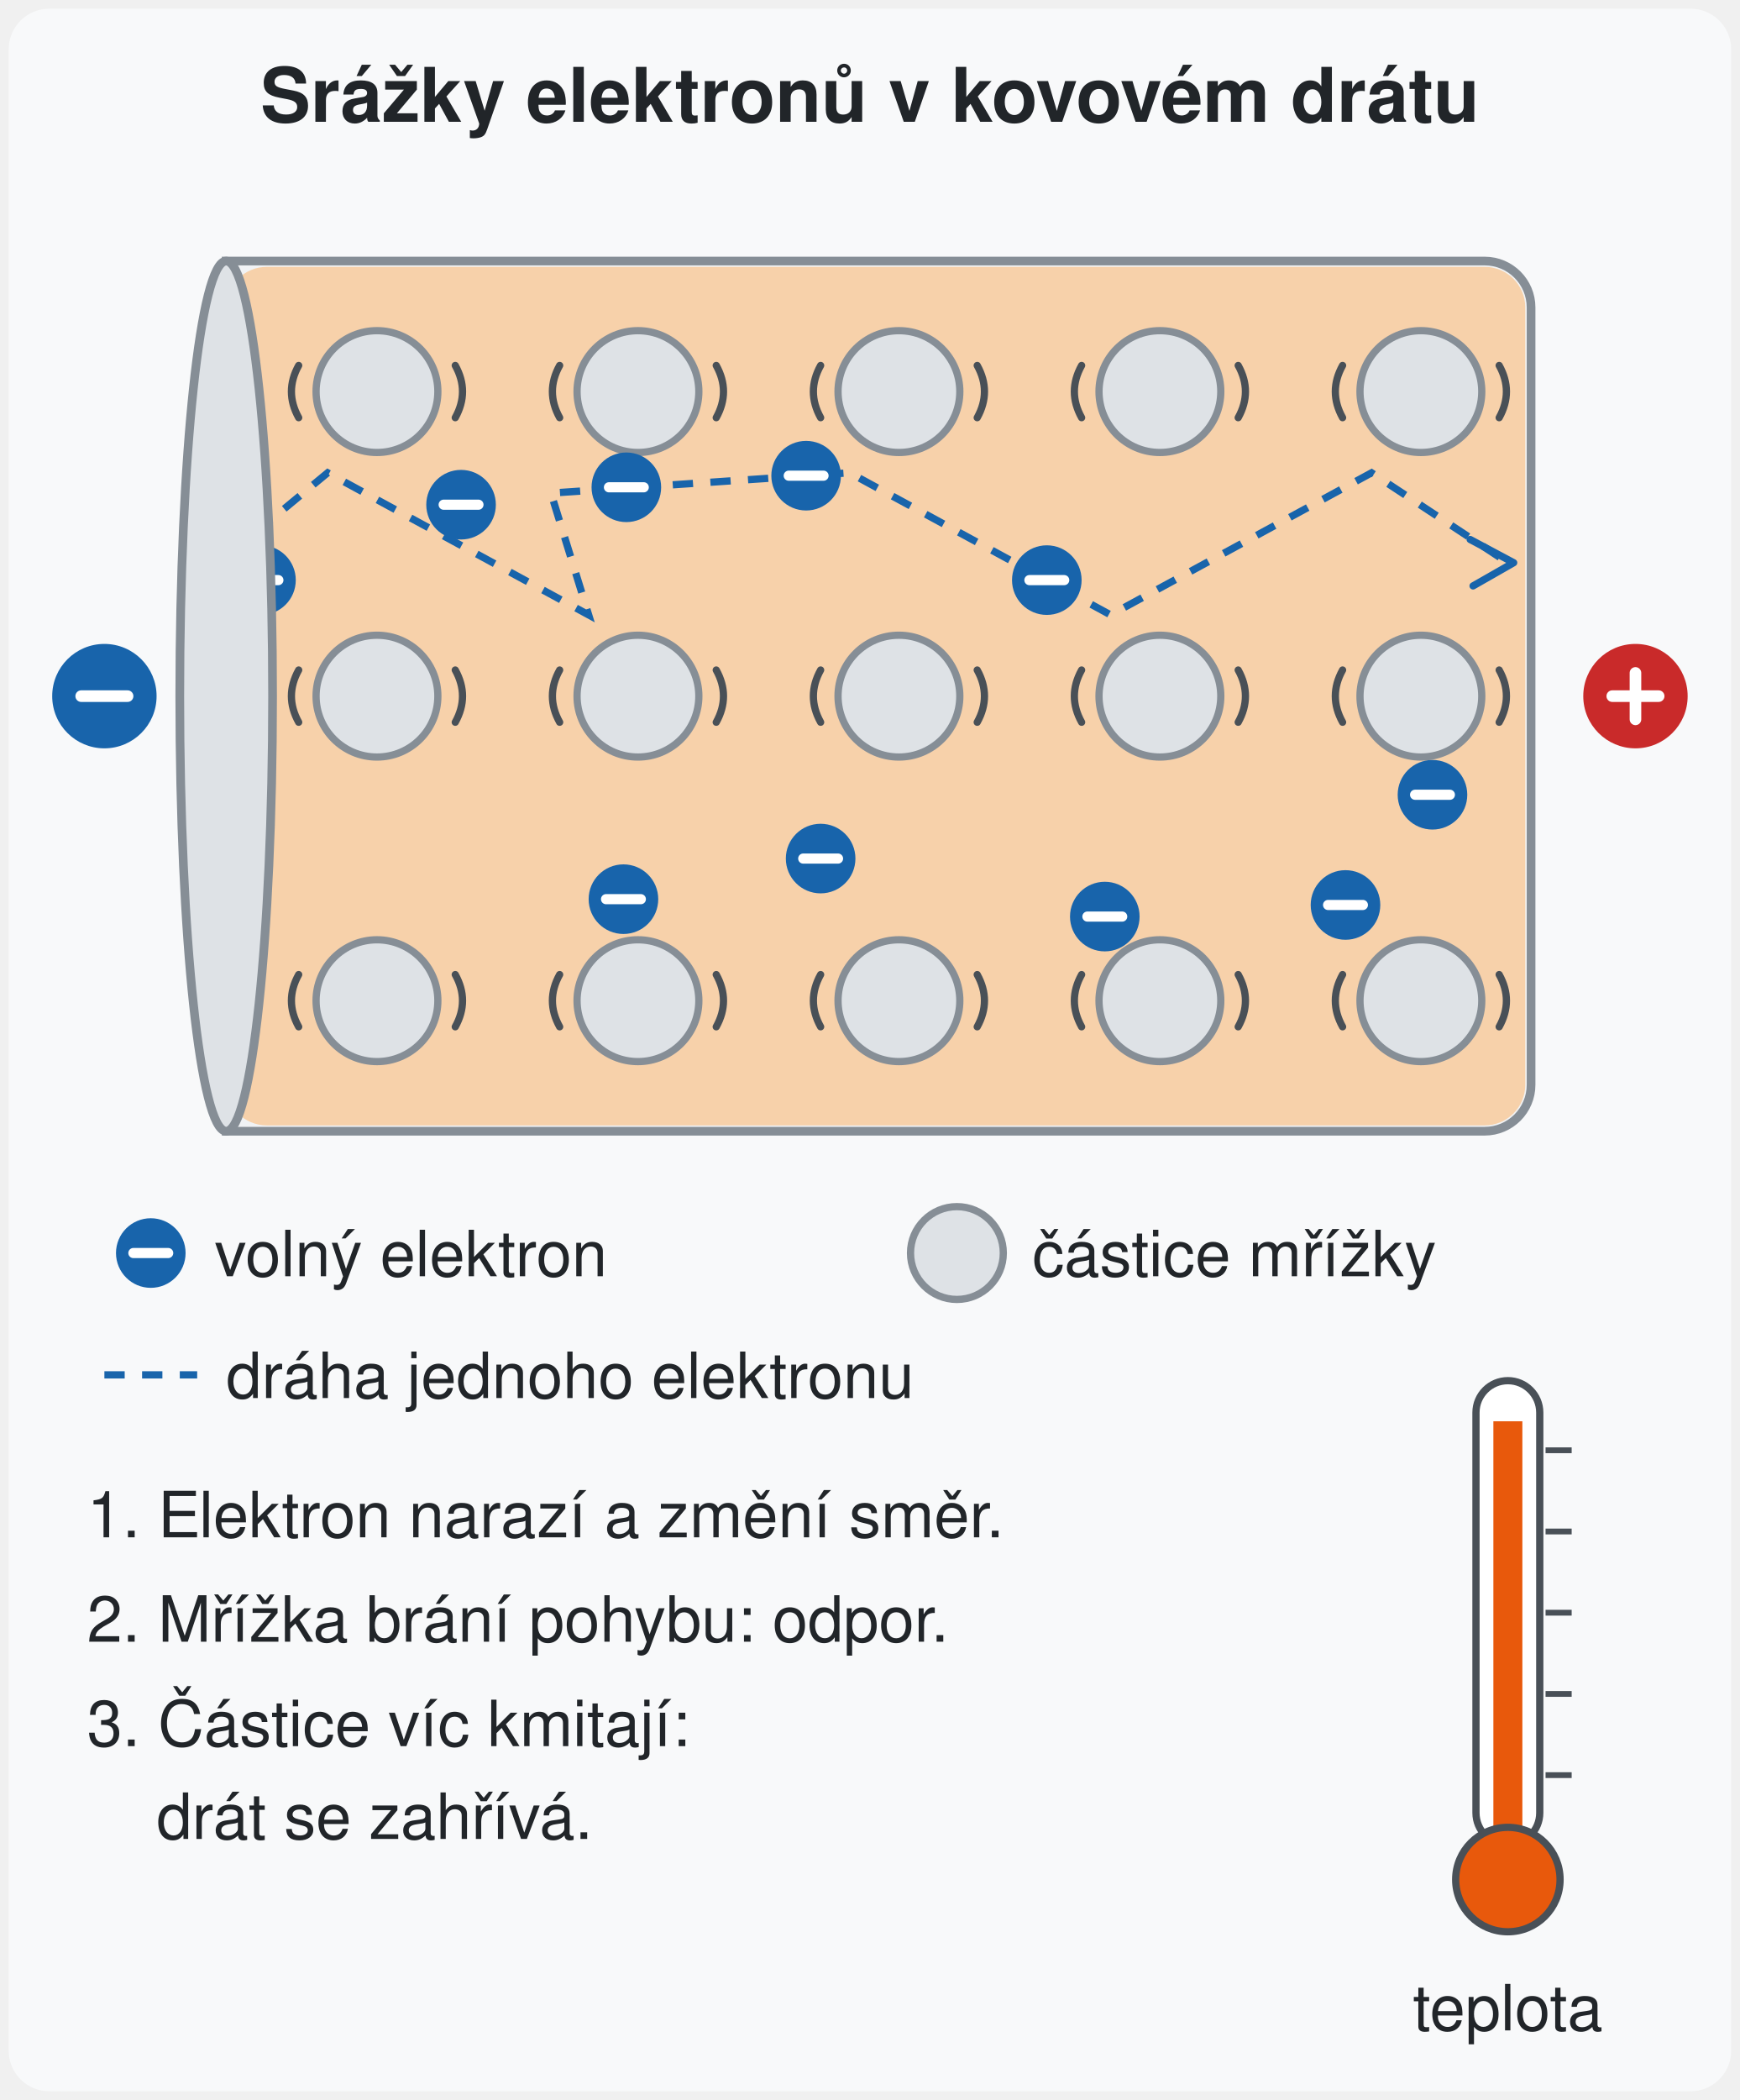
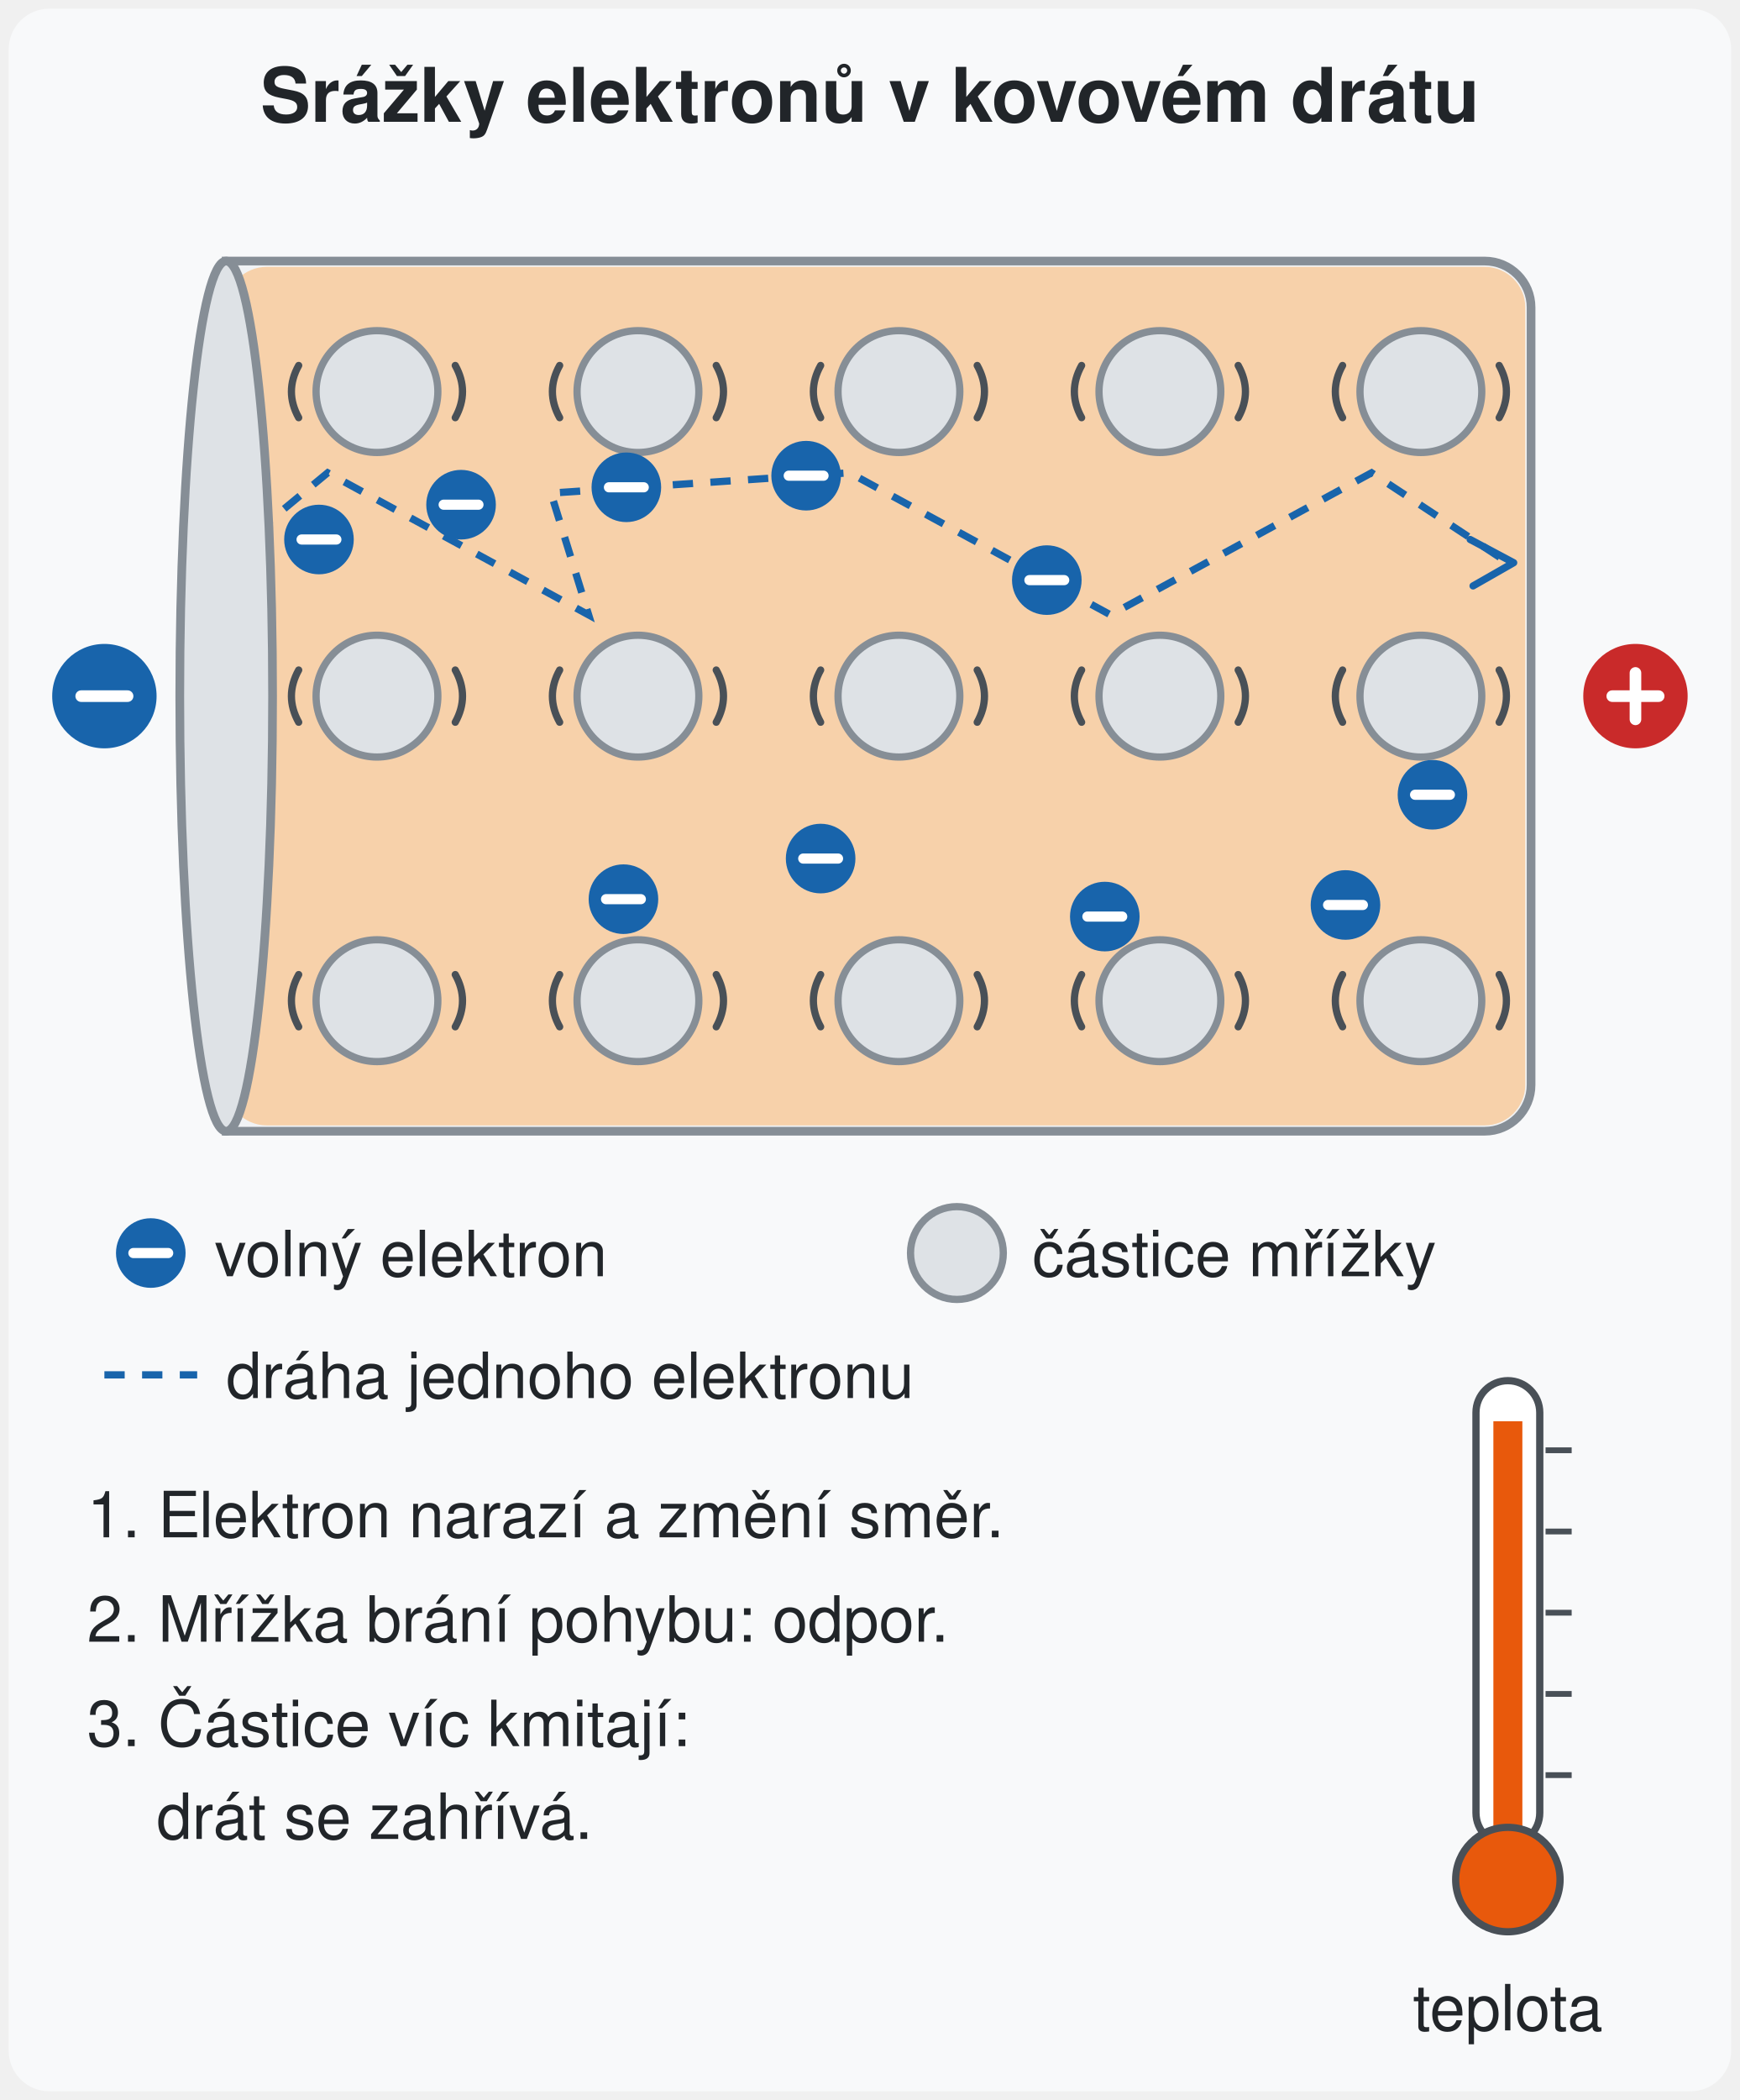
<svg xmlns="http://www.w3.org/2000/svg" viewBox="0 0 600 724" font-family="'Segoe UI', Helvetica, Arial, sans-serif" role="img" aria-label="Kovový drát připojený mezi zápornou svorku − vlevo a kladnou svorku + vpravo. Uvnitř jsou šedé částice krystalové mřížky a modré volné elektrony. Elektrony postupují od − k +, ale narážejí do částic mřížky a při každé srážce změní směr; čárkovaná čára ukazuje lomenou dráhu jednoho elektronu. Mřížka tak brání jejich pohybu – vodič klade proudu odpor. Při srážkách elektrony předávají energii mřížce, její částice kmitají víc a drát se zahřívá; teploměr ukazuje, že teplota roste. Animace: elektrony se pohybují a narážejí, částice kmitají stále víc, drát se zbarví do oranžova.">
  <style>
/* Předloha: PDF lekce 25, s. 2 (drát mezi − a +, volné elektrony se pohybují jedním směrem a narážejí do atomů mřížky a mění směr)
   a s. 3 (srážky → odpor; částice mřížky kmitají víc → vodič se zahřívá).
   Elektrony: průlet drátem 6 s, lineárně po lomené dráze, body zlomu = dotyk s částicí mřížky.
   Zahřívání 12 s: 0–75 % roste amplituda kmitání částic, oranžové zabarvení drátu a sloupec teploměru; 75–92 % drží; 92–100 % návrat (smyčka).
   Bez animace (reduced-motion) = koncový stav: drát zahřátý, teploměr nahoře, u částic značky kmitání, elektrony rozprostřené po svých drahách uvnitř drátu (ne nutně v místech srážek), čárkovaná dráha jednoho elektronu. */
.e { animation: 6s linear infinite; }
.e0 { animation-name: d0; } .e1 { animation-name: d1; } .e2 { animation-name: d2; } .e3 { animation-name: d3; }
.kx, .ky, .kd { animation: 12s linear infinite; }
.kx { animation-name: kx; } .ky { animation-name: ky; } .kd { animation-name: kd; }
.tep { animation: tep 12s linear infinite; }
.km { animation: km 12s linear infinite; }
.tc { transform-box: fill-box; transform-origin: 50% 100%; animation: tc 12s linear infinite; }
@keyframes tep { 0% { opacity: 0; } 75%, 92% { opacity: 0.45; } 100% { opacity: 0; } }
@keyframes km { 0% { opacity: 0.15; } 75%, 92% { opacity: 1; } 100% { opacity: 0.15; } }
@keyframes tc { 0% { transform: scaleY(0.2); } 75%, 92% { transform: scaleY(1); } 100% { transform: scaleY(0.2); } }
@keyframes d0 { 0% { transform: translate(50px, 188px); } 10.7% { transform: translate(113px, 163px); } 26.8% { transform: translate(203px, 212px); } 33.4% { transform: translate(190px, 170px); } 52.9% { transform: translate(293px, 163px); } 69% { transform: translate(383px, 212px); } 85.1% { transform: translate(473px, 163px); } 100% { transform: translate(560px, 200px); } }
@keyframes d1 { 0% { transform: translate(50px, 200px); } 28.2% { transform: translate(203px, 163px); } 46.6% { transform: translate(293px, 212px); } 65% { transform: translate(383px, 163px); } 83.4% { transform: translate(473px, 212px); } 100% { transform: translate(560px, 180px); } }
@keyframes d2 { 0% { transform: translate(50px, 292px); } 26% { transform: translate(203px, 317px); } 43.1% { transform: translate(293px, 268px); } 60.3% { transform: translate(383px, 317px); } 65.1% { transform: translate(360px, 300px); } 84.7% { transform: translate(473px, 268px); } 100% { transform: translate(560px, 295px); } }
@keyframes d3 { 0% { transform: translate(50px, 280px); } 11.8% { transform: translate(113px, 317px); } 28.3% { transform: translate(203px, 268px); } 44.9% { transform: translate(293px, 317px); } 49.5% { transform: translate(270px, 300px); } 68.5% { transform: translate(383px, 268px); } 85% { transform: translate(473px, 317px); } 100% { transform: translate(560px, 285px); } }
@keyframes kx { 0% { transform: translate(1px, 0px); } 1% { transform: translate(-1.1px, 0px); } 2% { transform: translate(1.1px, 0px); } 3% { transform: translate(-1.2px, 0px); } 4% { transform: translate(1.2px, 0px); } 5% { transform: translate(-1.3px, 0px); } 6% { transform: translate(1.3px, 0px); } 7% { transform: translate(-1.4px, 0px); } 8% { transform: translate(1.4px, 0px); } 9% { transform: translate(-1.5px, 0px); } 10% { transform: translate(1.5px, 0px); } 11% { transform: translate(-1.6px, 0px); } 12% { transform: translate(1.6px, 0px); } 13% { transform: translate(-1.7px, 0px); } 14% { transform: translate(1.7px, 0px); } 15% { transform: translate(-1.8px, 0px); } 16% { transform: translate(1.9px, 0px); } 17% { transform: translate(-1.9px, 0px); } 18% { transform: translate(2px, 0px); } 19% { transform: translate(-2px, 0px); } 20% { transform: translate(2.1px, 0px); } 21% { transform: translate(-2.1px, 0px); } 22% { transform: translate(2.2px, 0px); } 23% { transform: translate(-2.2px, 0px); } 24% { transform: translate(2.3px, 0px); } 25% { transform: translate(-2.3px, 0px); } 26% { transform: translate(2.4px, 0px); } 27% { transform: translate(-2.4px, 0px); } 28% { transform: translate(2.5px, 0px); } 29% { transform: translate(-2.5px, 0px); } 30% { transform: translate(2.6px, 0px); } 31% { transform: translate(-2.7px, 0px); } 32% { transform: translate(2.7px, 0px); } 33% { transform: translate(-2.8px, 0px); } 34% { transform: translate(2.8px, 0px); } 35% { transform: translate(-2.9px, 0px); } 36% { transform: translate(2.9px, 0px); } 37% { transform: translate(-3px, 0px); } 38% { transform: translate(3px, 0px); } 39% { transform: translate(-3.1px, 0px); } 40% { transform: translate(3.1px, 0px); } 41% { transform: translate(-3.2px, 0px); } 42% { transform: translate(3.2px, 0px); } 43% { transform: translate(-3.3px, 0px); } 44% { transform: translate(3.3px, 0px); } 45% { transform: translate(-3.4px, 0px); } 46% { transform: translate(3.5px, 0px); } 47% { transform: translate(-3.5px, 0px); } 48% { transform: translate(3.6px, 0px); } 49% { transform: translate(-3.6px, 0px); } 50% { transform: translate(3.7px, 0px); } 51% { transform: translate(-3.7px, 0px); } 52% { transform: translate(3.8px, 0px); } 53% { transform: translate(-3.8px, 0px); } 54% { transform: translate(3.9px, 0px); } 55% { transform: translate(-3.9px, 0px); } 56% { transform: translate(4px, 0px); } 57% { transform: translate(-4px, 0px); } 58% { transform: translate(4.1px, 0px); } 59% { transform: translate(-4.1px, 0px); } 60% { transform: translate(4.2px, 0px); } 61% { transform: translate(-4.3px, 0px); } 62% { transform: translate(4.3px, 0px); } 63% { transform: translate(-4.4px, 0px); } 64% { transform: translate(4.4px, 0px); } 65% { transform: translate(-4.5px, 0px); } 66% { transform: translate(4.5px, 0px); } 67% { transform: translate(-4.6px, 0px); } 68% { transform: translate(4.6px, 0px); } 69% { transform: translate(-4.7px, 0px); } 70% { transform: translate(4.7px, 0px); } 71% { transform: translate(-4.8px, 0px); } 72% { transform: translate(4.8px, 0px); } 73% { transform: translate(-4.9px, 0px); } 74% { transform: translate(4.9px, 0px); } 75% { transform: translate(-5px, 0px); } 76% { transform: translate(5px, 0px); } 77% { transform: translate(-5px, 0px); } 78% { transform: translate(5px, 0px); } 79% { transform: translate(-5px, 0px); } 80% { transform: translate(5px, 0px); } 81% { transform: translate(-5px, 0px); } 82% { transform: translate(5px, 0px); } 83% { transform: translate(-5px, 0px); } 84% { transform: translate(5px, 0px); } 85% { transform: translate(-5px, 0px); } 86% { transform: translate(5px, 0px); } 87% { transform: translate(-5px, 0px); } 88% { transform: translate(5px, 0px); } 89% { transform: translate(-5px, 0px); } 90% { transform: translate(5px, 0px); } 91% { transform: translate(-5px, 0px); } 92% { transform: translate(5px, 0px); } 93% { transform: translate(-4.5px, 0px); } 94% { transform: translate(4px, 0px); } 95% { transform: translate(-3.5px, 0px); } 96% { transform: translate(3px, 0px); } 97% { transform: translate(-2.5px, 0px); } 98% { transform: translate(2px, 0px); } 99% { transform: translate(-1.5px, 0px); } 100% { transform: translate(1px, 0px); } }
@keyframes ky { 0% { transform: translate(0px, 1px); } 1% { transform: translate(0px, -1.1px); } 2% { transform: translate(0px, 1.1px); } 3% { transform: translate(0px, -1.2px); } 4% { transform: translate(0px, 1.2px); } 5% { transform: translate(0px, -1.3px); } 6% { transform: translate(0px, 1.3px); } 7% { transform: translate(0px, -1.4px); } 8% { transform: translate(0px, 1.4px); } 9% { transform: translate(0px, -1.5px); } 10% { transform: translate(0px, 1.5px); } 11% { transform: translate(0px, -1.6px); } 12% { transform: translate(0px, 1.6px); } 13% { transform: translate(0px, -1.7px); } 14% { transform: translate(0px, 1.7px); } 15% { transform: translate(0px, -1.8px); } 16% { transform: translate(0px, 1.9px); } 17% { transform: translate(0px, -1.9px); } 18% { transform: translate(0px, 2px); } 19% { transform: translate(0px, -2px); } 20% { transform: translate(0px, 2.1px); } 21% { transform: translate(0px, -2.1px); } 22% { transform: translate(0px, 2.2px); } 23% { transform: translate(0px, -2.2px); } 24% { transform: translate(0px, 2.3px); } 25% { transform: translate(0px, -2.3px); } 26% { transform: translate(0px, 2.4px); } 27% { transform: translate(0px, -2.4px); } 28% { transform: translate(0px, 2.5px); } 29% { transform: translate(0px, -2.5px); } 30% { transform: translate(0px, 2.6px); } 31% { transform: translate(0px, -2.7px); } 32% { transform: translate(0px, 2.7px); } 33% { transform: translate(0px, -2.8px); } 34% { transform: translate(0px, 2.8px); } 35% { transform: translate(0px, -2.9px); } 36% { transform: translate(0px, 2.9px); } 37% { transform: translate(0px, -3px); } 38% { transform: translate(0px, 3px); } 39% { transform: translate(0px, -3.1px); } 40% { transform: translate(0px, 3.1px); } 41% { transform: translate(0px, -3.2px); } 42% { transform: translate(0px, 3.2px); } 43% { transform: translate(0px, -3.3px); } 44% { transform: translate(0px, 3.3px); } 45% { transform: translate(0px, -3.4px); } 46% { transform: translate(0px, 3.5px); } 47% { transform: translate(0px, -3.5px); } 48% { transform: translate(0px, 3.6px); } 49% { transform: translate(0px, -3.6px); } 50% { transform: translate(0px, 3.7px); } 51% { transform: translate(0px, -3.7px); } 52% { transform: translate(0px, 3.8px); } 53% { transform: translate(0px, -3.8px); } 54% { transform: translate(0px, 3.9px); } 55% { transform: translate(0px, -3.9px); } 56% { transform: translate(0px, 4px); } 57% { transform: translate(0px, -4px); } 58% { transform: translate(0px, 4.1px); } 59% { transform: translate(0px, -4.1px); } 60% { transform: translate(0px, 4.2px); } 61% { transform: translate(0px, -4.3px); } 62% { transform: translate(0px, 4.3px); } 63% { transform: translate(0px, -4.4px); } 64% { transform: translate(0px, 4.4px); } 65% { transform: translate(0px, -4.5px); } 66% { transform: translate(0px, 4.5px); } 67% { transform: translate(0px, -4.6px); } 68% { transform: translate(0px, 4.6px); } 69% { transform: translate(0px, -4.7px); } 70% { transform: translate(0px, 4.7px); } 71% { transform: translate(0px, -4.8px); } 72% { transform: translate(0px, 4.8px); } 73% { transform: translate(0px, -4.9px); } 74% { transform: translate(0px, 4.9px); } 75% { transform: translate(0px, -5px); } 76% { transform: translate(0px, 5px); } 77% { transform: translate(0px, -5px); } 78% { transform: translate(0px, 5px); } 79% { transform: translate(0px, -5px); } 80% { transform: translate(0px, 5px); } 81% { transform: translate(0px, -5px); } 82% { transform: translate(0px, 5px); } 83% { transform: translate(0px, -5px); } 84% { transform: translate(0px, 5px); } 85% { transform: translate(0px, -5px); } 86% { transform: translate(0px, 5px); } 87% { transform: translate(0px, -5px); } 88% { transform: translate(0px, 5px); } 89% { transform: translate(0px, -5px); } 90% { transform: translate(0px, 5px); } 91% { transform: translate(0px, -5px); } 92% { transform: translate(0px, 5px); } 93% { transform: translate(0px, -4.5px); } 94% { transform: translate(0px, 4px); } 95% { transform: translate(0px, -3.5px); } 96% { transform: translate(0px, 3px); } 97% { transform: translate(0px, -2.5px); } 98% { transform: translate(0px, 2px); } 99% { transform: translate(0px, -1.5px); } 100% { transform: translate(0px, 1px); } }
@keyframes kd { 0% { transform: translate(0.7px, 0.7px); } 1% { transform: translate(-0.7px, -0.7px); } 2% { transform: translate(0.8px, 0.8px); } 3% { transform: translate(-0.8px, -0.8px); } 4% { transform: translate(0.8px, 0.8px); } 5% { transform: translate(-0.9px, -0.9px); } 6% { transform: translate(0.9px, 0.9px); } 7% { transform: translate(-1px, -1px); } 8% { transform: translate(1px, 1px); } 9% { transform: translate(-1px, -1px); } 10% { transform: translate(1.1px, 1.1px); } 11% { transform: translate(-1.1px, -1.1px); } 12% { transform: translate(1.1px, 1.1px); } 13% { transform: translate(-1.2px, -1.2px); } 14% { transform: translate(1.2px, 1.2px); } 15% { transform: translate(-1.3px, -1.3px); } 16% { transform: translate(1.3px, 1.3px); } 17% { transform: translate(-1.3px, -1.3px); } 18% { transform: translate(1.4px, 1.4px); } 19% { transform: translate(-1.4px, -1.4px); } 20% { transform: translate(1.4px, 1.4px); } 21% { transform: translate(-1.5px, -1.5px); } 22% { transform: translate(1.5px, 1.5px); } 23% { transform: translate(-1.6px, -1.6px); } 24% { transform: translate(1.6px, 1.6px); } 25% { transform: translate(-1.6px, -1.6px); } 26% { transform: translate(1.7px, 1.7px); } 27% { transform: translate(-1.7px, -1.7px); } 28% { transform: translate(1.7px, 1.7px); } 29% { transform: translate(-1.8px, -1.8px); } 30% { transform: translate(1.8px, 1.8px); } 31% { transform: translate(-1.9px, -1.9px); } 32% { transform: translate(1.9px, 1.9px); } 33% { transform: translate(-1.9px, -1.9px); } 34% { transform: translate(2px, 2px); } 35% { transform: translate(-2px, -2px); } 36% { transform: translate(2px, 2px); } 37% { transform: translate(-2.1px, -2.1px); } 38% { transform: translate(2.1px, 2.1px); } 39% { transform: translate(-2.2px, -2.2px); } 40% { transform: translate(2.2px, 2.2px); } 41% { transform: translate(-2.2px, -2.2px); } 42% { transform: translate(2.3px, 2.3px); } 43% { transform: translate(-2.3px, -2.3px); } 44% { transform: translate(2.3px, 2.3px); } 45% { transform: translate(-2.4px, -2.4px); } 46% { transform: translate(2.4px, 2.4px); } 47% { transform: translate(-2.5px, -2.5px); } 48% { transform: translate(2.5px, 2.5px); } 49% { transform: translate(-2.5px, -2.5px); } 50% { transform: translate(2.6px, 2.6px); } 51% { transform: translate(-2.6px, -2.6px); } 52% { transform: translate(2.6px, 2.6px); } 53% { transform: translate(-2.7px, -2.7px); } 54% { transform: translate(2.7px, 2.7px); } 55% { transform: translate(-2.8px, -2.8px); } 56% { transform: translate(2.8px, 2.8px); } 57% { transform: translate(-2.8px, -2.8px); } 58% { transform: translate(2.9px, 2.9px); } 59% { transform: translate(-2.9px, -2.9px); } 60% { transform: translate(2.9px, 2.9px); } 61% { transform: translate(-3px, -3px); } 62% { transform: translate(3px, 3px); } 63% { transform: translate(-3.1px, -3.1px); } 64% { transform: translate(3.1px, 3.1px); } 65% { transform: translate(-3.1px, -3.1px); } 66% { transform: translate(3.2px, 3.2px); } 67% { transform: translate(-3.2px, -3.2px); } 68% { transform: translate(3.2px, 3.2px); } 69% { transform: translate(-3.3px, -3.3px); } 70% { transform: translate(3.3px, 3.3px); } 71% { transform: translate(-3.4px, -3.4px); } 72% { transform: translate(3.4px, 3.4px); } 73% { transform: translate(-3.4px, -3.4px); } 74% { transform: translate(3.5px, 3.5px); } 75% { transform: translate(-3.5px, -3.5px); } 76% { transform: translate(3.5px, 3.5px); } 77% { transform: translate(-3.5px, -3.5px); } 78% { transform: translate(3.5px, 3.5px); } 79% { transform: translate(-3.5px, -3.5px); } 80% { transform: translate(3.5px, 3.5px); } 81% { transform: translate(-3.5px, -3.5px); } 82% { transform: translate(3.5px, 3.5px); } 83% { transform: translate(-3.5px, -3.5px); } 84% { transform: translate(3.5px, 3.5px); } 85% { transform: translate(-3.5px, -3.5px); } 86% { transform: translate(3.5px, 3.5px); } 87% { transform: translate(-3.5px, -3.5px); } 88% { transform: translate(3.5px, 3.5px); } 89% { transform: translate(-3.5px, -3.5px); } 90% { transform: translate(3.5px, 3.5px); } 91% { transform: translate(-3.5px, -3.5px); } 92% { transform: translate(3.5px, 3.5px); } 93% { transform: translate(-3.1px, -3.1px); } 94% { transform: translate(2.8px, 2.8px); } 95% { transform: translate(-2.4px, -2.4px); } 96% { transform: translate(2.1px, 2.1px); } 97% { transform: translate(-1.8px, -1.8px); } 98% { transform: translate(1.4px, 1.4px); } 99% { transform: translate(-1px, -1px); } 100% { transform: translate(0.7px, 0.7px); } }
@media (prefers-reduced-motion: reduce) { .e, .kx, .ky, .kd, .tep, .km, .tc { animation: none; } }
</style>
  <rect x="3" y="3" width="594" height="718" rx="14" fill="#f8f9fa" />
  <text x="300" y="42" font-size="26" font-weight="bold" fill="#212529" text-anchor="middle">Srážky elektronů v kovovém drátu</text>
  <defs>
    <clipPath id="vnitrek">
      <rect x="78" y="92" width="448" height="296" />
    </clipPath>
  </defs>
  <path d="M78 90H512A16 16 0 0 1 528 106V374A16 16 0 0 1 512 390H78Z" fill="#f1f3f5" stroke="#868e96" stroke-width="3" />
  <rect class="tep" x="78" y="92" width="448" height="296" rx="14" fill="#ffa94d" opacity="0.45" />
  <g clip-path="url(#vnitrek)">
    <path d="M78 192L113 163L203 212L190 170L293 163L383 212L473 163L520 194" fill="none" stroke="#1864ab" stroke-width="2.5" stroke-dasharray="7 6" />
    <path d="M507 186L522 194L508 202" fill="none" stroke="#1864ab" stroke-width="2.5" stroke-linecap="round" stroke-linejoin="round" />
  </g>
  <g class="kx" style="animation-delay:0s">
    <circle cx="130" cy="135" r="21" fill="#dee2e6" stroke="#868e96" stroke-width="2.5" />
  </g>
  <path class="km" d="M103 126Q98 135 103 144M157 126Q162 135 157 144" fill="none" stroke="#495057" stroke-width="2.5" stroke-linecap="round" />
  <g class="ky" style="animation-delay:-0.037s">
    <circle cx="220" cy="135" r="21" fill="#dee2e6" stroke="#868e96" stroke-width="2.5" />
  </g>
  <path class="km" d="M193 126Q188 135 193 144M247 126Q252 135 247 144" fill="none" stroke="#495057" stroke-width="2.5" stroke-linecap="round" />
  <g class="kd" style="animation-delay:-0.074s">
    <circle cx="310" cy="135" r="21" fill="#dee2e6" stroke="#868e96" stroke-width="2.5" />
  </g>
  <path class="km" d="M283 126Q278 135 283 144M337 126Q342 135 337 144" fill="none" stroke="#495057" stroke-width="2.5" stroke-linecap="round" />
  <g class="kx" style="animation-delay:-0.111s">
    <circle cx="400" cy="135" r="21" fill="#dee2e6" stroke="#868e96" stroke-width="2.5" />
  </g>
  <path class="km" d="M373 126Q368 135 373 144M427 126Q432 135 427 144" fill="none" stroke="#495057" stroke-width="2.5" stroke-linecap="round" />
  <g class="ky" style="animation-delay:-0.028s">
    <circle cx="490" cy="135" r="21" fill="#dee2e6" stroke="#868e96" stroke-width="2.5" />
  </g>
  <path class="km" d="M463 126Q458 135 463 144M517 126Q522 135 517 144" fill="none" stroke="#495057" stroke-width="2.5" stroke-linecap="round" />
  <g class="kd" style="animation-delay:-0.065s">
    <circle cx="130" cy="240" r="21" fill="#dee2e6" stroke="#868e96" stroke-width="2.5" />
  </g>
  <path class="km" d="M103 231Q98 240 103 249M157 231Q162 240 157 249" fill="none" stroke="#495057" stroke-width="2.5" stroke-linecap="round" />
  <g class="kx" style="animation-delay:-0.102s">
    <circle cx="220" cy="240" r="21" fill="#dee2e6" stroke="#868e96" stroke-width="2.5" />
  </g>
  <path class="km" d="M193 231Q188 240 193 249M247 231Q252 240 247 249" fill="none" stroke="#495057" stroke-width="2.5" stroke-linecap="round" />
  <g class="ky" style="animation-delay:-0.019s">
    <circle cx="310" cy="240" r="21" fill="#dee2e6" stroke="#868e96" stroke-width="2.5" />
  </g>
  <path class="km" d="M283 231Q278 240 283 249M337 231Q342 240 337 249" fill="none" stroke="#495057" stroke-width="2.5" stroke-linecap="round" />
  <g class="kd" style="animation-delay:-0.056s">
    <circle cx="400" cy="240" r="21" fill="#dee2e6" stroke="#868e96" stroke-width="2.5" />
  </g>
  <path class="km" d="M373 231Q368 240 373 249M427 231Q432 240 427 249" fill="none" stroke="#495057" stroke-width="2.5" stroke-linecap="round" />
  <g class="kx" style="animation-delay:-0.093s">
    <circle cx="490" cy="240" r="21" fill="#dee2e6" stroke="#868e96" stroke-width="2.5" />
  </g>
  <path class="km" d="M463 231Q458 240 463 249M517 231Q522 240 517 249" fill="none" stroke="#495057" stroke-width="2.5" stroke-linecap="round" />
  <g class="ky" style="animation-delay:-0.01s">
    <circle cx="130" cy="345" r="21" fill="#dee2e6" stroke="#868e96" stroke-width="2.5" />
  </g>
  <path class="km" d="M103 336Q98 345 103 354M157 336Q162 345 157 354" fill="none" stroke="#495057" stroke-width="2.5" stroke-linecap="round" />
  <g class="kd" style="animation-delay:-0.047s">
    <circle cx="220" cy="345" r="21" fill="#dee2e6" stroke="#868e96" stroke-width="2.5" />
  </g>
  <path class="km" d="M193 336Q188 345 193 354M247 336Q252 345 247 354" fill="none" stroke="#495057" stroke-width="2.5" stroke-linecap="round" />
  <g class="kx" style="animation-delay:-0.084s">
    <circle cx="310" cy="345" r="21" fill="#dee2e6" stroke="#868e96" stroke-width="2.5" />
  </g>
  <path class="km" d="M283 336Q278 345 283 354M337 336Q342 345 337 354" fill="none" stroke="#495057" stroke-width="2.5" stroke-linecap="round" />
  <g class="ky" style="animation-delay:-0.001s">
    <circle cx="400" cy="345" r="21" fill="#dee2e6" stroke="#868e96" stroke-width="2.5" />
  </g>
  <path class="km" d="M373 336Q368 345 373 354M427 336Q432 345 427 354" fill="none" stroke="#495057" stroke-width="2.5" stroke-linecap="round" />
  <g class="kd" style="animation-delay:-0.038s">
    <circle cx="490" cy="345" r="21" fill="#dee2e6" stroke="#868e96" stroke-width="2.5" />
  </g>
  <path class="km" d="M463 336Q458 345 463 354M517 336Q522 345 517 354" fill="none" stroke="#495057" stroke-width="2.5" stroke-linecap="round" />
  <g clip-path="url(#vnitrek)">
    <g class="e e0" style="animation-delay:-3s" transform="translate(278 164)">
      <circle cx="0" cy="0" r="12" fill="#1864ab" />
      <path d="M-6 0H6" stroke="#fff" stroke-width="3.5" stroke-linecap="round" />
    </g>
    <g class="e e0" style="animation-delay:-3.9s" transform="translate(361 200)">
      <circle cx="0" cy="0" r="12" fill="#1864ab" />
      <path d="M-6 0H6" stroke="#fff" stroke-width="3.5" stroke-linecap="round" />
    </g>
    <g class="e e0" style="animation-delay:-2.3s" transform="translate(216 168)">
      <circle cx="0" cy="0" r="12" fill="#1864ab" />
      <path d="M-6 0H6" stroke="#fff" stroke-width="3.5" stroke-linecap="round" />
    </g>
    <g class="e e1" style="animation-delay:-1.2s" transform="translate(159 174)">
      <circle cx="0" cy="0" r="12" fill="#1864ab" />
      <path d="M-6 0H6" stroke="#fff" stroke-width="3.5" stroke-linecap="round" />
    </g>
-     <g class="e e1" style="animation-delay:-0s" transform="translate(90 200)">
+     <g class="e e1" style="animation-delay:-0s" transform="translate(110 186)">
      <circle cx="0" cy="0" r="12" fill="#1864ab" />
      <path d="M-6 0H6" stroke="#fff" stroke-width="3.5" stroke-linecap="round" />
    </g>
    <g class="e e2" style="animation-delay:-1.7s" transform="translate(215 310)">
      <circle cx="0" cy="0" r="12" fill="#1864ab" />
      <path d="M-6 0H6" stroke="#fff" stroke-width="3.5" stroke-linecap="round" />
    </g>
    <g class="e e2" style="animation-delay:-3.6s" transform="translate(381 316)">
      <circle cx="0" cy="0" r="12" fill="#1864ab" />
      <path d="M-6 0H6" stroke="#fff" stroke-width="3.5" stroke-linecap="round" />
    </g>
    <g class="e e2" style="animation-delay:-5.3s" transform="translate(494 274)">
      <circle cx="0" cy="0" r="12" fill="#1864ab" />
      <path d="M-6 0H6" stroke="#fff" stroke-width="3.5" stroke-linecap="round" />
    </g>
    <g class="e e3" style="animation-delay:-5s" transform="translate(464 312)">
      <circle cx="0" cy="0" r="12" fill="#1864ab" />
      <path d="M-6 0H6" stroke="#fff" stroke-width="3.5" stroke-linecap="round" />
    </g>
    <g class="e e3" style="animation-delay:-3.1s" transform="translate(283 296)">
      <circle cx="0" cy="0" r="12" fill="#1864ab" />
      <path d="M-6 0H6" stroke="#fff" stroke-width="3.5" stroke-linecap="round" />
    </g>
  </g>
  <ellipse cx="78" cy="240" rx="16" ry="150" fill="#dee2e6" stroke="#868e96" stroke-width="3" />
  <circle cx="36" cy="240" r="18" fill="#1864ab" />
  <path d="M28 240H44" stroke="#fff" stroke-width="4" stroke-linecap="round" />
  <circle cx="564" cy="240" r="18" fill="#c92a2a" />
  <path d="M556 240H572M564 232V248" stroke="#fff" stroke-width="4" stroke-linecap="round" />
  <g transform="translate(52 432)">
    <circle cx="0" cy="0" r="12" fill="#1864ab" />
    <path d="M-6 0H6" stroke="#fff" stroke-width="3.5" stroke-linecap="round" />
  </g>
  <text x="74" y="440" font-size="22" fill="#212529" text-anchor="start">volný elektron</text>
  <circle cx="330" cy="432" r="16" fill="#dee2e6" stroke="#868e96" stroke-width="2.5" />
  <text x="356" y="440" font-size="22" fill="#212529" text-anchor="start">částice mřížky</text>
  <path d="M36 474H68" stroke="#1864ab" stroke-width="2.5" stroke-dasharray="7 6" />
  <text x="78" y="482" font-size="22" fill="#212529" text-anchor="start">dráha jednoho elektronu</text>
  <text x="30" y="530" font-size="22" fill="#212529" text-anchor="start">1. Elektron narazí a změní směr.</text>
  <text x="30" y="566" font-size="22" fill="#212529" text-anchor="start">2. Mřížka brání pohybu: odpor.</text>
  <text x="30" y="602" font-size="22" fill="#212529" text-anchor="start">3. Částice víc kmitají:</text>
  <text x="54" y="634" font-size="22" fill="#212529" text-anchor="start">drát se zahřívá.</text>
  <rect x="509" y="476" width="22" height="160" rx="11" fill="#fff" stroke="#495057" stroke-width="2.5" />
  <rect class="tc" x="515" y="490" width="10" height="150" fill="#e8590c" />
  <circle cx="520" cy="648" r="18" fill="#e8590c" stroke="#495057" stroke-width="2.5" />
  <path d="M533 500H542" stroke="#495057" stroke-width="2" />
  <path d="M533 528H542" stroke="#495057" stroke-width="2" />
  <path d="M533 556H542" stroke="#495057" stroke-width="2" />
  <path d="M533 584H542" stroke="#495057" stroke-width="2" />
  <path d="M533 612H542" stroke="#495057" stroke-width="2" />
  <text x="520" y="700" font-size="22" fill="#212529" text-anchor="middle">teplota</text>
</svg>
